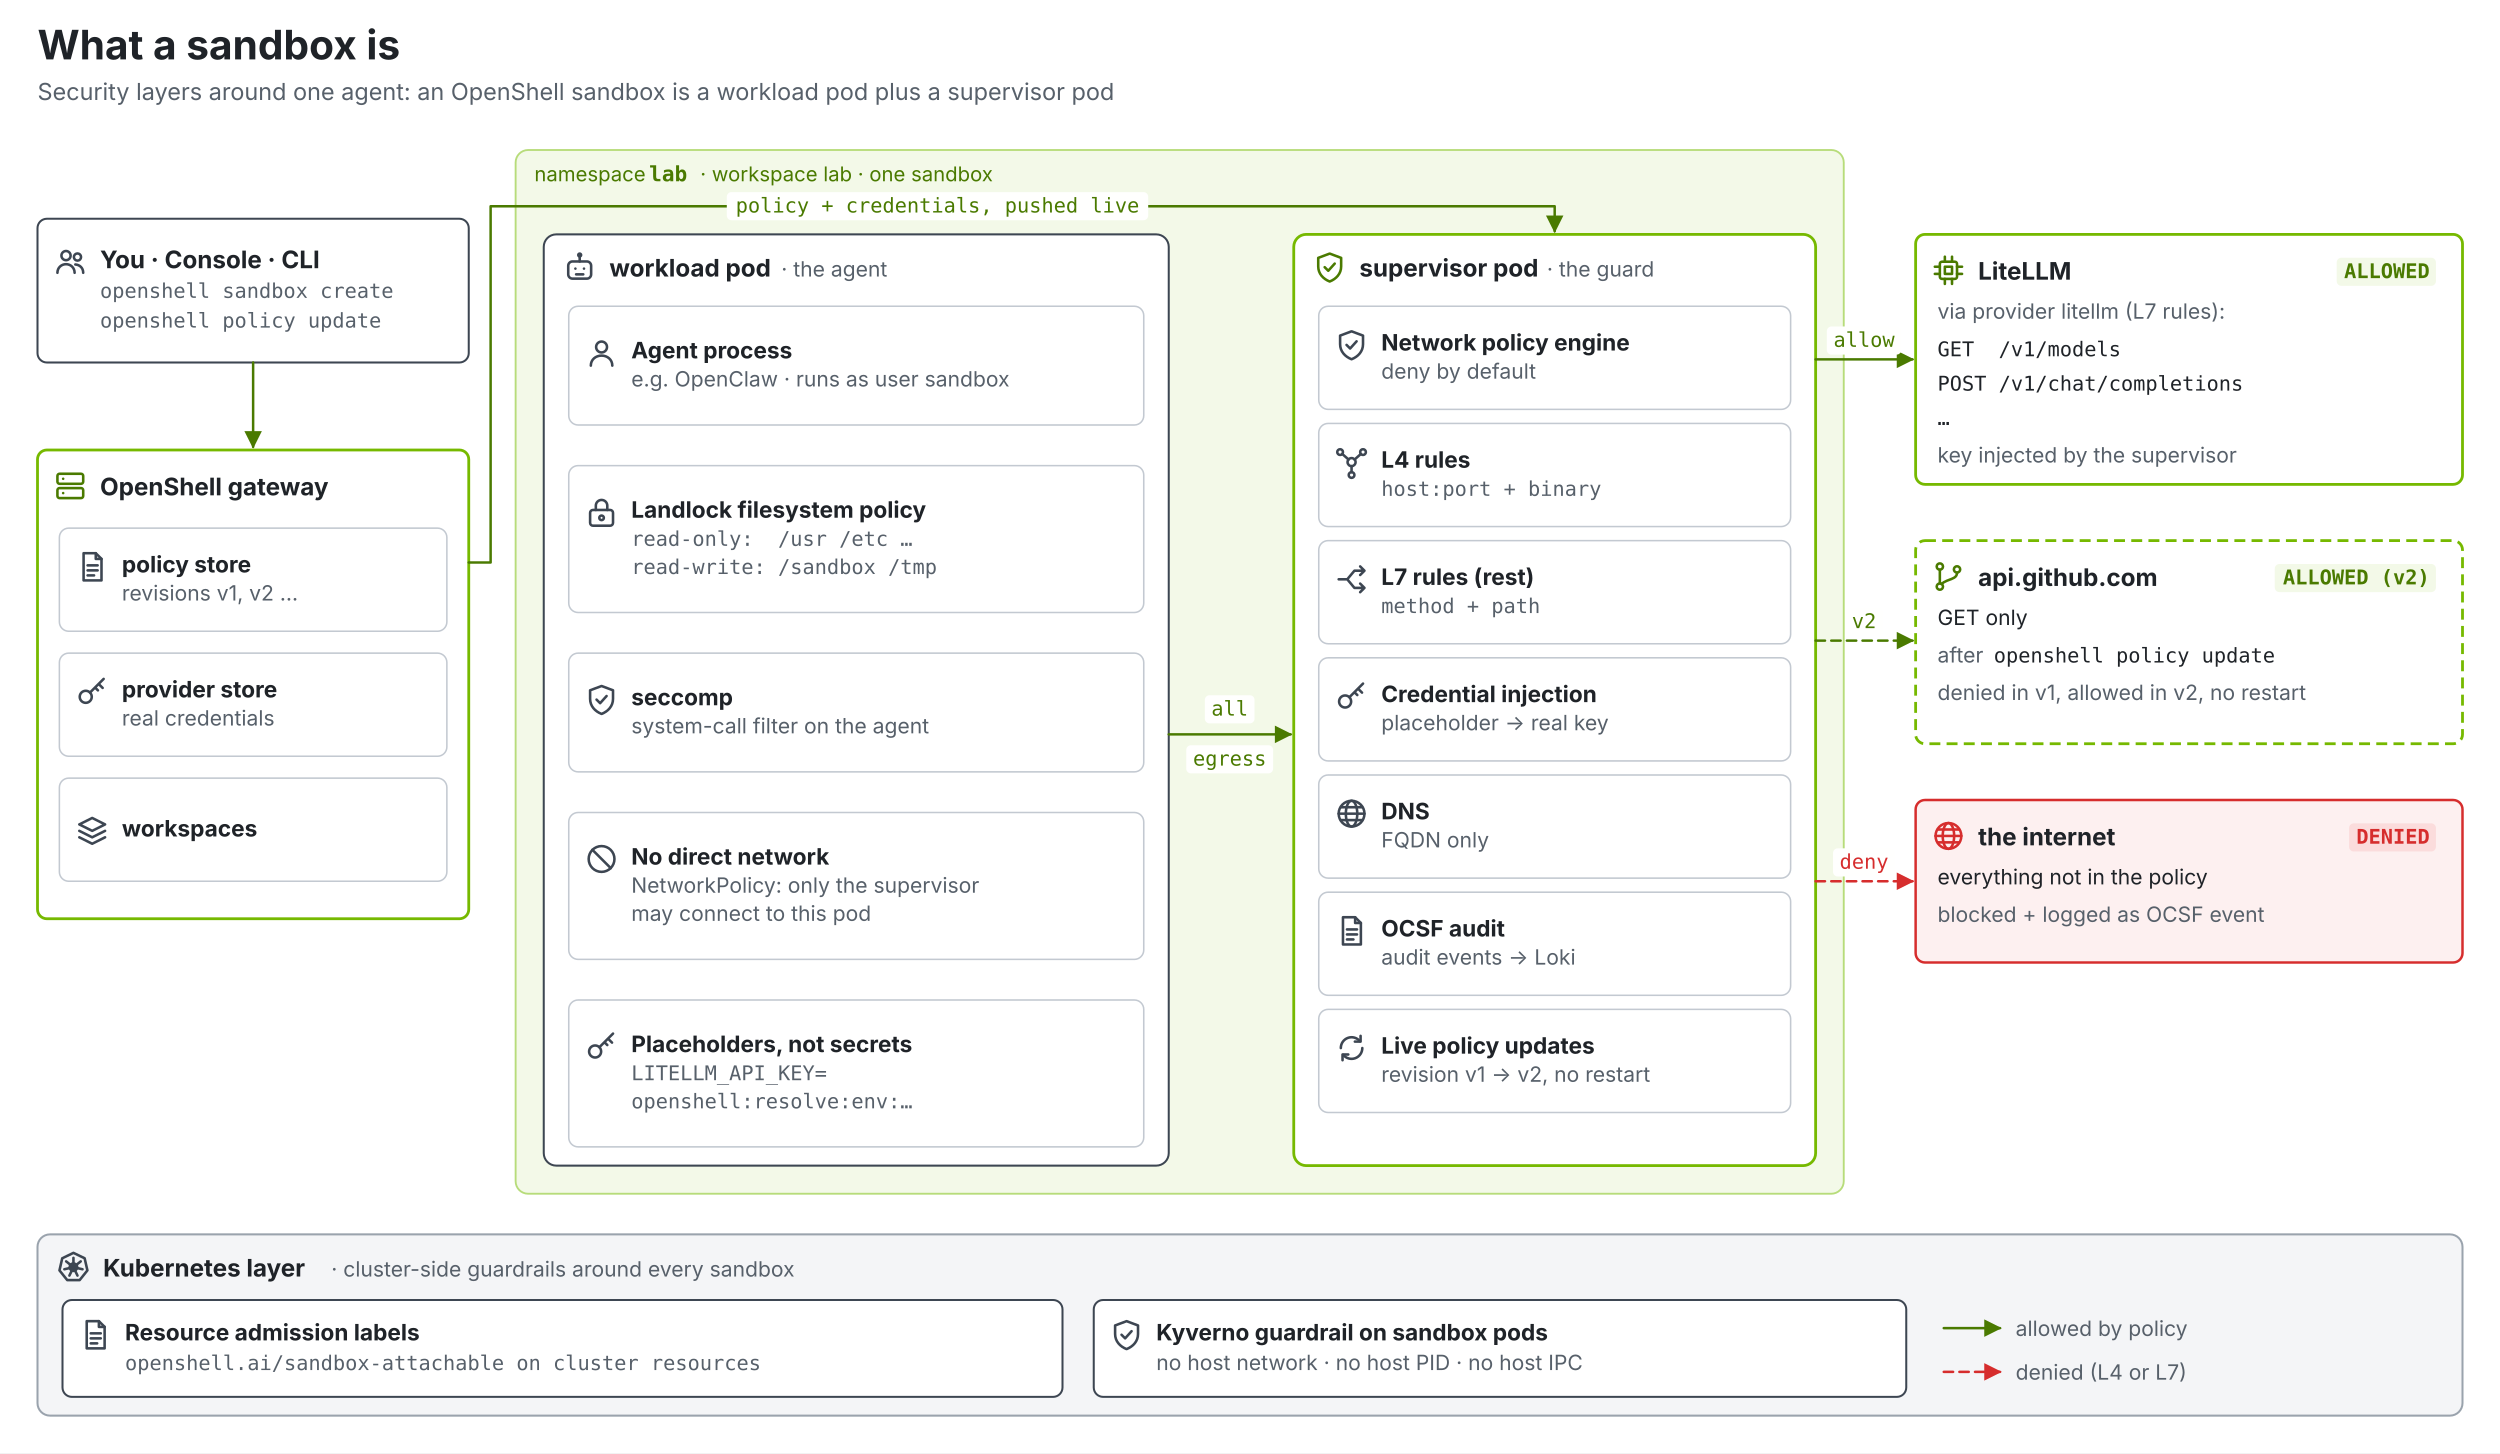
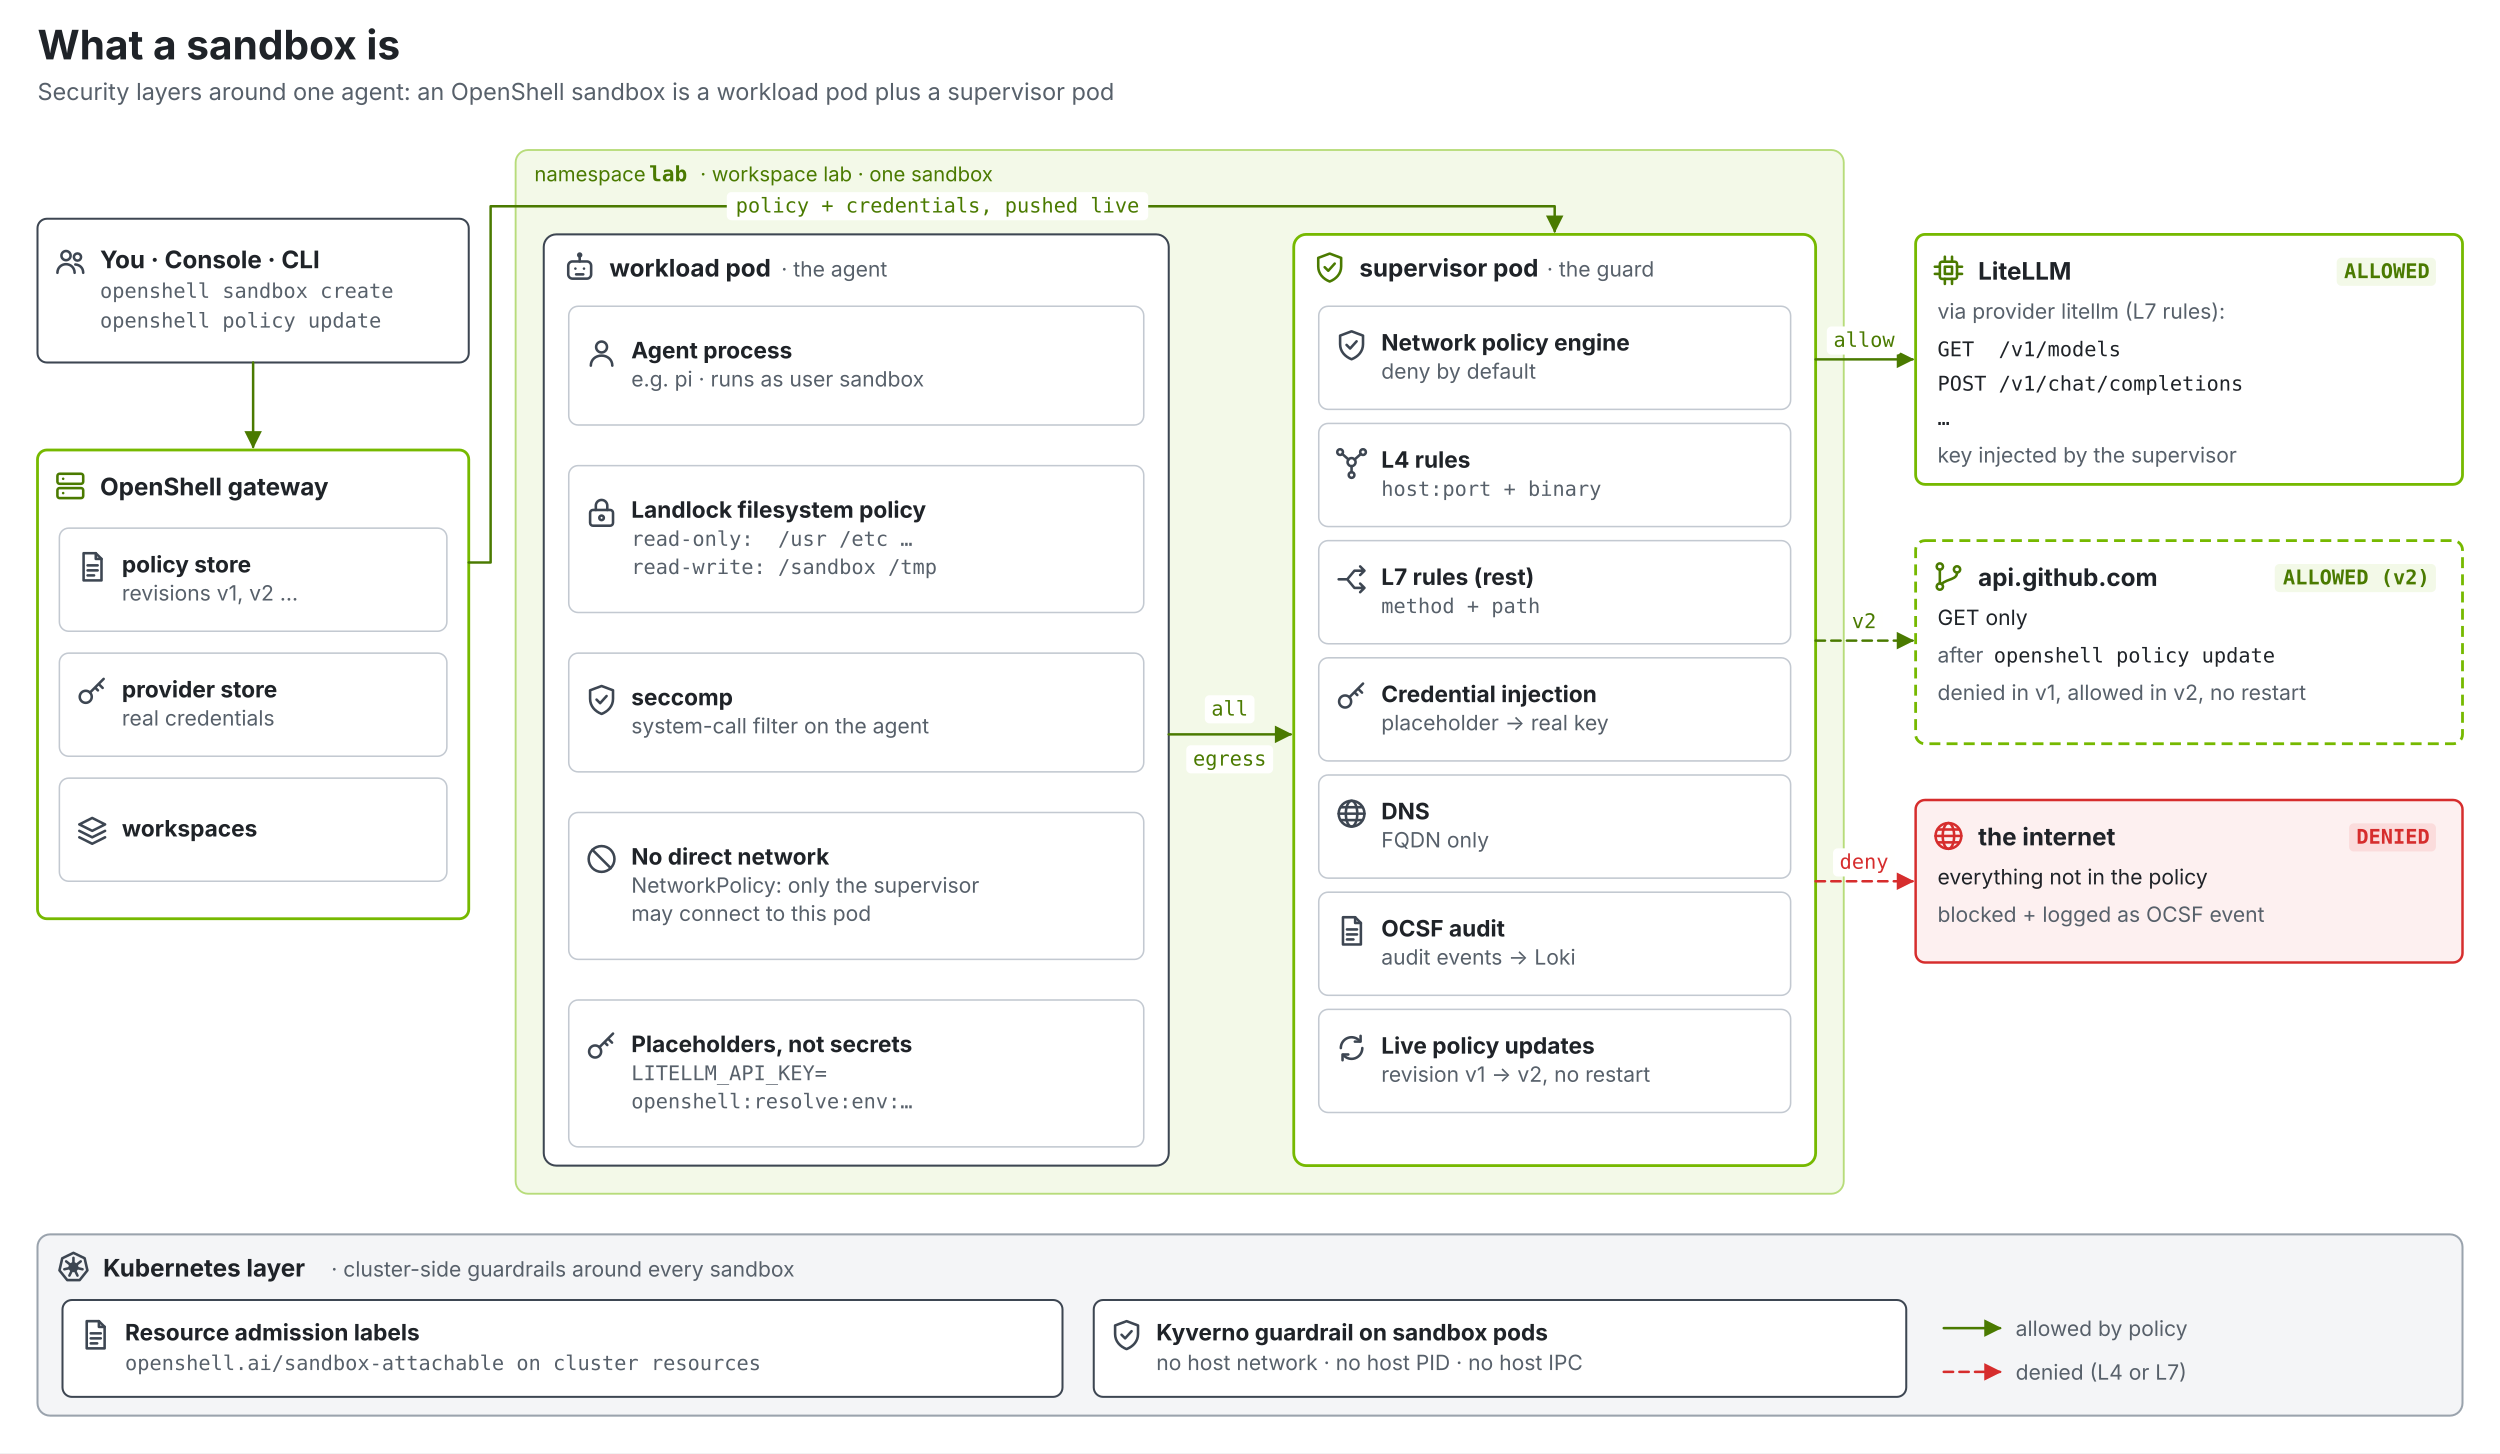
<svg xmlns="http://www.w3.org/2000/svg" xmlns:xlink="http://www.w3.org/1999/xlink" viewBox="0 0 1600 930" width="1600" height="930" role="img" aria-label="Anatomy of an OpenShell sandbox: the gateway holds policies and credentials; a sandbox is a workload pod (agent as user sandbox, Landlock, seccomp, no direct network, placeholder secrets) plus a supervisor pod (deny-by-default L4/L7 policy, credential injection, FQDN-only DNS, OCSF audit, live policy updates). LiteLLM is allowed, api.github.com is allowed for GET after a policy update, the rest of the internet is denied. Kubernetes adds admission labels and a Kyverno guardrail.">
  <defs>
    <symbol id="i-ban" viewBox="0 0 24 24" fill="none" stroke="currentColor" stroke-width="1.8" stroke-linecap="round" stroke-linejoin="round">
      <circle cx="12" cy="12" r="9" />
      <path d="M5.6 5.6l12.8 12.8" />
    </symbol>
    <symbol id="i-bot" viewBox="0 0 24 24" fill="none" stroke="currentColor" stroke-width="1.8" stroke-linecap="round" stroke-linejoin="round">
      <rect x="4" y="8" width="16" height="12" rx="3" />
      <path d="M12 4v4M9 13h.01M15 13h.01M9.5 17h5" />
      <circle cx="12" cy="3.5" r="1" />
    </symbol>
    <symbol id="i-bundle" viewBox="0 0 24 24" fill="none" stroke="currentColor" stroke-width="1.8" stroke-linecap="round" stroke-linejoin="round">
      <path d="M12 3l9 4.5-9 4.5-9-4.5z" />
      <path d="M3 12l9 4.5 9-4.5M3 16.5l9 4.5 9-4.5" />
    </symbol>
    <symbol id="i-chip" viewBox="0 0 24 24" fill="none" stroke="currentColor" stroke-width="1.8" stroke-linecap="round" stroke-linejoin="round">
      <rect x="6" y="6" width="12" height="12" rx="1.5" />
      <rect x="9.5" y="9.5" width="5" height="5" />
      <path d="M9.5 2.5v3.5M14.5 2.5v3.5M9.5 18v3.5M14.5 18v3.5M2.5 9.5h3.5M2.5 14.5h3.5M18 9.5h3.5M18 14.5h3.5" />
    </symbol>
    <symbol id="i-doc" viewBox="0 0 24 24" fill="none" stroke="currentColor" stroke-width="1.8" stroke-linecap="round" stroke-linejoin="round">
      <path d="M6 2.5h8.5l4 4v15H6z" />
      <path d="M14.5 2.5v4h4M8.8 11h7M8.8 14.5h7M8.8 18h4.5" />
    </symbol>
    <symbol id="i-git" viewBox="0 0 24 24" fill="none" stroke="currentColor" stroke-width="1.8" stroke-linecap="round" stroke-linejoin="round">
      <circle cx="6" cy="5" r="2.2" />
      <circle cx="6" cy="19" r="2.2" />
      <circle cx="18" cy="7" r="2.2" />
      <path d="M6 7.2v9.6M18 9.2c0 5-6 4-11 8" />
    </symbol>
    <symbol id="i-globe" viewBox="0 0 24 24" fill="none" stroke="currentColor" stroke-width="1.8" stroke-linecap="round" stroke-linejoin="round">
      <circle cx="12" cy="12" r="9" />
      <ellipse cx="12" cy="12" rx="4" ry="9" />
      <path d="M3 12h18M4.6 7.5h14.8M4.6 16.5h14.8" />
    </symbol>
    <symbol id="i-key" viewBox="0 0 24 24" fill="none" stroke="currentColor" stroke-width="1.8" stroke-linecap="round" stroke-linejoin="round">
      <circle cx="7.5" cy="15.5" r="4.2" />
      <path d="M10.5 12.5L20 3M16.5 6.5l2.8 2.8M14 9l2 2" />
    </symbol>
    <symbol id="i-lock" viewBox="0 0 24 24" fill="none" stroke="currentColor" stroke-width="1.8" stroke-linecap="round" stroke-linejoin="round">
      <rect x="4" y="10.5" width="16" height="11" rx="2" />
      <path d="M8 10.5V7.5a4 4 0 0 1 8 0v3" />
      <circle cx="12" cy="16" r="1.6" />
    </symbol>
    <symbol id="i-people" viewBox="0 0 24 24" fill="none" stroke="currentColor" stroke-width="1.8" stroke-linecap="round" stroke-linejoin="round">
      <circle cx="9" cy="8" r="3.2" />
      <path d="M3 20c0-3.5 2.7-6 6-6s6 2.5 6 6" />
      <circle cx="17" cy="9" r="2.5" />
      <path d="M15.5 14.2c3 .2 5.5 2.3 5.5 5.8" />
    </symbol>
    <symbol id="i-route" viewBox="0 0 24 24" fill="none" stroke="currentColor" stroke-width="1.8" stroke-linecap="round" stroke-linejoin="round">
      <path d="M3 12h6M9 12l5-6h7M9 12l5 6h7M18 3l3 3-3 3M18 15l3 3-3 3" />
    </symbol>
    <symbol id="i-server" viewBox="0 0 24 24" fill="none" stroke="currentColor" stroke-width="1.8" stroke-linecap="round" stroke-linejoin="round">
      <rect x="3" y="3.5" width="18" height="7" rx="1.5" />
      <rect x="3" y="13.5" width="18" height="7" rx="1.5" />
      <path d="M7 7h.01M7 17h.01" />
    </symbol>
    <symbol id="i-shield" viewBox="0 0 24 24" fill="none" stroke="currentColor" stroke-width="1.8" stroke-linecap="round" stroke-linejoin="round">
      <path d="M12 2.5l8 3v6c0 5-3.4 8.7-8 10.5-4.6-1.8-8-5.5-8-10.5v-6z" />
      <path d="M8.5 12l2.5 2.5 4.5-5" />
    </symbol>
    <symbol id="i-svc" viewBox="0 0 24 24" fill="none" stroke="currentColor" stroke-width="1.8" stroke-linecap="round" stroke-linejoin="round">
      <circle cx="12" cy="12" r="2.8" />
      <circle cx="4" cy="5" r="2" />
      <circle cx="20" cy="5" r="2" />
      <circle cx="12" cy="21" r="2" />
      <path d="M5.5 6.3l4.4 3.9M18.5 6.3l-4.4 3.9M12 14.8V19" />
    </symbol>
    <symbol id="i-sync" viewBox="0 0 24 24" fill="none" stroke="currentColor" stroke-width="1.8" stroke-linecap="round" stroke-linejoin="round">
      <path d="M19.5 12a7.5 7.5 0 0 1-13.3 4.8M4.5 12a7.5 7.5 0 0 1 13.3-4.8" />
      <path d="M18.3 3.5v4h-4M5.7 20.5v-4h4" />
    </symbol>
    <symbol id="i-user" viewBox="0 0 24 24" fill="none" stroke="currentColor" stroke-width="1.8" stroke-linecap="round" stroke-linejoin="round">
      <circle cx="12" cy="8" r="3.8" />
      <path d="M4.5 21c0-4.2 3.4-7 7.5-7s7.5 2.8 7.5 7" />
    </symbol>
    <symbol id="i-wheel" viewBox="0 0 24 24" fill="none" stroke="currentColor" stroke-width="1.8" stroke-linecap="round" stroke-linejoin="round">
      <polygon points="12.00,2.00 19.82,5.77 21.75,14.23 16.34,21.01 7.66,21.01 2.25,14.23 4.18,5.77" />
      <circle cx="12" cy="12" r="2.6" />
      <path d="M12 12L12.00 5.50M12 12L17.08 7.95M12 12L18.34 13.45M12 12L14.82 17.86M12 12L9.18 17.86M12 12L5.66 13.45M12 12L6.92 7.95" />
    </symbol>
    <marker id="a4a7a00" viewBox="0 0 10 10" refX="9" refY="5" markerWidth="7" markerHeight="7" orient="auto-start-reverse">
      <path d="M0 0L10 5L0 10z" fill="#4a7a00" />
    </marker>
    <marker id="ad62d2d" viewBox="0 0 10 10" refX="9" refY="5" markerWidth="7" markerHeight="7" orient="auto-start-reverse">
      <path d="M0 0L10 5L0 10z" fill="#d62d2d" />
    </marker>
  </defs>
  <rect width="1600" height="930" fill="#ffffff" />
  <text x="24" y="38" font-family="Inter, -apple-system, 'Segoe UI', Helvetica, Arial, sans-serif" font-size="26" font-weight="bold" fill="#1f2328" text-anchor="start" xml:space="preserve">What a sandbox is</text>
  <text x="24" y="64" font-family="Inter, -apple-system, 'Segoe UI', Helvetica, Arial, sans-serif" font-size="15" font-weight="normal" fill="#57606a" text-anchor="start" xml:space="preserve">Security layers around one agent: an OpenShell sandbox is a workload pod plus a supervisor pod</text>
  <g class="dg-node" data-node="You · Console · CLI">
    <rect x="24" y="140" width="276" height="92" rx="6" fill="#fff" stroke="#3d4652" stroke-width="1.3" />
    <use href="#i-people" xlink:href="#i-people" x="34" y="156.25" width="22" height="22" color="#3d4652" />
    <text x="64" y="171.65" font-family="Inter, -apple-system, 'Segoe UI', Helvetica, Arial, sans-serif" font-size="15.5" font-weight="bold" fill="#1f2328" text-anchor="start" xml:space="preserve">You · Console · CLI</text>
    <text x="64" y="190.65" font-family="ui-monospace, SFMono-Regular, Menlo, Consolas, monospace" font-size="13.0" font-weight="normal" fill="#57606a" text-anchor="start" xml:space="preserve">openshell sandbox create</text>
    <text x="64" y="209.65" font-family="ui-monospace, SFMono-Regular, Menlo, Consolas, monospace" font-size="13.0" font-weight="normal" fill="#57606a" text-anchor="start" xml:space="preserve">openshell policy update</text>
  </g>
  <path d="M162 232 V286" fill="none" stroke="#4a7a00" stroke-width="1.6" marker-end="url(#a4a7a00)" stroke-linejoin="round" stroke-linecap="round" />
  <rect x="24" y="288" width="276" height="300" rx="6" fill="#fff" stroke="#76b900" stroke-width="1.8" />
  <use href="#i-server" xlink:href="#i-server" x="34" y="300" width="22" height="22" color="#4a7a00" />
  <text x="64" y="317" font-family="Inter, -apple-system, 'Segoe UI', Helvetica, Arial, sans-serif" font-size="15.5" font-weight="bold" fill="#1f2328" text-anchor="start" xml:space="preserve">OpenShell gateway</text>
  <g class="dg-node" data-node="policy store">
    <rect x="38" y="338" width="248" height="66" rx="6" fill="#fff" stroke="#c3c9d1" stroke-width="1" />
    <use href="#i-doc" xlink:href="#i-doc" x="48" y="351.75" width="22" height="22" color="#3d4652" />
    <text x="78" y="366.35" font-family="Inter, -apple-system, 'Segoe UI', Helvetica, Arial, sans-serif" font-size="14.5" font-weight="bold" fill="#1f2328" text-anchor="start" xml:space="preserve">policy store</text>
    <text x="78" y="384.35" font-family="Inter, -apple-system, 'Segoe UI', Helvetica, Arial, sans-serif" font-size="13.5" font-weight="normal" fill="#57606a" text-anchor="start" xml:space="preserve">revisions v1, v2 …</text>
  </g>
  <g class="dg-node" data-node="provider store">
    <rect x="38" y="418" width="248" height="66" rx="6" fill="#fff" stroke="#c3c9d1" stroke-width="1" />
    <use href="#i-key" xlink:href="#i-key" x="48" y="431.75" width="22" height="22" color="#3d4652" />
    <text x="78" y="446.35" font-family="Inter, -apple-system, 'Segoe UI', Helvetica, Arial, sans-serif" font-size="14.5" font-weight="bold" fill="#1f2328" text-anchor="start" xml:space="preserve">provider store</text>
    <text x="78" y="464.35" font-family="Inter, -apple-system, 'Segoe UI', Helvetica, Arial, sans-serif" font-size="13.5" font-weight="normal" fill="#57606a" text-anchor="start" xml:space="preserve">real credentials</text>
  </g>
  <g class="dg-node" data-node="workspaces">
    <rect x="38" y="498" width="248" height="66" rx="6" fill="#fff" stroke="#c3c9d1" stroke-width="1" />
    <use href="#i-bundle" xlink:href="#i-bundle" x="48" y="520.75" width="22" height="22" color="#3d4652" />
    <text x="78" y="535.35" font-family="Inter, -apple-system, 'Segoe UI', Helvetica, Arial, sans-serif" font-size="14.5" font-weight="bold" fill="#1f2328" text-anchor="start" xml:space="preserve">workspaces</text>
  </g>
  <rect x="330" y="96" width="850" height="668" rx="8" fill="#f3f9e8" stroke="#b7dc7a" stroke-width="1.2" />
  <text x="342" y="116" font-family="Inter, -apple-system, 'Segoe UI', Helvetica, Arial, sans-serif" font-size="13" font-weight="normal" fill="#4a7a00" text-anchor="start" xml:space="preserve">namespace </text>
  <text x="415.45" y="116" font-family="ui-monospace, SFMono-Regular, Menlo, Consolas, monospace" font-size="13.5" font-weight="bold" fill="#4a7a00" text-anchor="start" xml:space="preserve">lab</text>
  <text x="448.155" y="116" font-family="Inter, -apple-system, 'Segoe UI', Helvetica, Arial, sans-serif" font-size="13" font-weight="normal" fill="#4a7a00" text-anchor="start" xml:space="preserve">· workspace lab · one sandbox</text>
  <rect x="348" y="150" width="400" height="596" rx="8" fill="#fff" stroke="#3d4652" stroke-width="1.3" />
  <use href="#i-bot" xlink:href="#i-bot" x="360" y="160" width="22" height="22" color="#3d4652" />
  <text x="390" y="177" font-family="Inter, -apple-system, 'Segoe UI', Helvetica, Arial, sans-serif" font-size="15.5" font-weight="bold" fill="#1f2328" text-anchor="start" xml:space="preserve">workload pod</text>
  <text x="500" y="177" font-family="Inter, -apple-system, 'Segoe UI', Helvetica, Arial, sans-serif" font-size="13.5" font-weight="normal" fill="#57606a" text-anchor="start" xml:space="preserve">· the agent</text>
  <g class="dg-node" data-node="Agent process">
    <rect x="364" y="196" width="368" height="76" rx="6" fill="#fff" stroke="#c3c9d1" stroke-width="1" />
    <use href="#i-user" xlink:href="#i-user" x="374" y="214.75" width="22" height="22" color="#3d4652" />
    <text x="404" y="229.35" font-family="Inter, -apple-system, 'Segoe UI', Helvetica, Arial, sans-serif" font-size="14.5" font-weight="bold" fill="#1f2328" text-anchor="start" xml:space="preserve">Agent process</text>
-     <text x="404" y="247.35" font-family="Inter, -apple-system, 'Segoe UI', Helvetica, Arial, sans-serif" font-size="13.5" font-weight="normal" fill="#57606a" text-anchor="start" xml:space="preserve">e.g. OpenClaw · runs as user sandbox</text>
+     <text x="404" y="247.35" font-family="Inter, -apple-system, 'Segoe UI', Helvetica, Arial, sans-serif" font-size="13.5" font-weight="normal" fill="#57606a" text-anchor="start" xml:space="preserve">e.g. pi · runs as user sandbox</text>
  </g>
  <g class="dg-node" data-node="Landlock filesystem policy">
    <rect x="364" y="298" width="368" height="94" rx="6" fill="#fff" stroke="#c3c9d1" stroke-width="1" />
    <use href="#i-lock" xlink:href="#i-lock" x="374" y="316.75" width="22" height="22" color="#3d4652" />
    <text x="404" y="331.35" font-family="Inter, -apple-system, 'Segoe UI', Helvetica, Arial, sans-serif" font-size="14.5" font-weight="bold" fill="#1f2328" text-anchor="start" xml:space="preserve">Landlock filesystem policy</text>
    <text x="404" y="349.35" font-family="ui-monospace, SFMono-Regular, Menlo, Consolas, monospace" font-size="13.0" font-weight="normal" fill="#57606a" text-anchor="start" xml:space="preserve">read-only:  /usr /etc …</text>
    <text x="404" y="367.35" font-family="ui-monospace, SFMono-Regular, Menlo, Consolas, monospace" font-size="13.0" font-weight="normal" fill="#57606a" text-anchor="start" xml:space="preserve">read-write: /sandbox /tmp</text>
  </g>
  <g class="dg-node" data-node="seccomp">
    <rect x="364" y="418" width="368" height="76" rx="6" fill="#fff" stroke="#c3c9d1" stroke-width="1" />
    <use href="#i-shield" xlink:href="#i-shield" x="374" y="436.75" width="22" height="22" color="#3d4652" />
    <text x="404" y="451.35" font-family="Inter, -apple-system, 'Segoe UI', Helvetica, Arial, sans-serif" font-size="14.5" font-weight="bold" fill="#1f2328" text-anchor="start" xml:space="preserve">seccomp</text>
    <text x="404" y="469.35" font-family="Inter, -apple-system, 'Segoe UI', Helvetica, Arial, sans-serif" font-size="13.5" font-weight="normal" fill="#57606a" text-anchor="start" xml:space="preserve">system-call filter on the agent</text>
  </g>
  <g class="dg-node" data-node="No direct network">
    <rect x="364" y="520" width="368" height="94" rx="6" fill="#fff" stroke="#c3c9d1" stroke-width="1" />
    <use href="#i-ban" xlink:href="#i-ban" x="374" y="538.75" width="22" height="22" color="#3d4652" />
    <text x="404" y="553.35" font-family="Inter, -apple-system, 'Segoe UI', Helvetica, Arial, sans-serif" font-size="14.5" font-weight="bold" fill="#1f2328" text-anchor="start" xml:space="preserve">No direct network</text>
    <text x="404" y="571.35" font-family="Inter, -apple-system, 'Segoe UI', Helvetica, Arial, sans-serif" font-size="13.5" font-weight="normal" fill="#57606a" text-anchor="start" xml:space="preserve">NetworkPolicy: only the supervisor</text>
    <text x="404" y="589.35" font-family="Inter, -apple-system, 'Segoe UI', Helvetica, Arial, sans-serif" font-size="13.5" font-weight="normal" fill="#57606a" text-anchor="start" xml:space="preserve">may connect to this pod</text>
  </g>
  <g class="dg-node" data-node="Placeholders, not secrets">
    <rect x="364" y="640" width="368" height="94" rx="6" fill="#fff" stroke="#c3c9d1" stroke-width="1" />
    <use href="#i-key" xlink:href="#i-key" x="374" y="658.75" width="22" height="22" color="#3d4652" />
    <text x="404" y="673.35" font-family="Inter, -apple-system, 'Segoe UI', Helvetica, Arial, sans-serif" font-size="14.5" font-weight="bold" fill="#1f2328" text-anchor="start" xml:space="preserve">Placeholders, not secrets</text>
    <text x="404" y="691.35" font-family="ui-monospace, SFMono-Regular, Menlo, Consolas, monospace" font-size="13.0" font-weight="normal" fill="#57606a" text-anchor="start" xml:space="preserve">LITELLM_API_KEY=</text>
    <text x="404" y="709.35" font-family="ui-monospace, SFMono-Regular, Menlo, Consolas, monospace" font-size="13.0" font-weight="normal" fill="#57606a" text-anchor="start" xml:space="preserve">openshell:resolve:env:…</text>
  </g>
  <rect x="828" y="150" width="334" height="596" rx="8" fill="#fff" stroke="#76b900" stroke-width="1.8" />
  <use href="#i-shield" xlink:href="#i-shield" x="840" y="160" width="22" height="22" color="#4a7a00" />
  <text x="870" y="177" font-family="Inter, -apple-system, 'Segoe UI', Helvetica, Arial, sans-serif" font-size="15.5" font-weight="bold" fill="#1f2328" text-anchor="start" xml:space="preserve">supervisor pod</text>
  <text x="990" y="177" font-family="Inter, -apple-system, 'Segoe UI', Helvetica, Arial, sans-serif" font-size="13.5" font-weight="normal" fill="#57606a" text-anchor="start" xml:space="preserve">· the guard</text>
  <g class="dg-node" data-node="Network policy engine">
    <rect x="844" y="196" width="302" height="66" rx="6" fill="#fff" stroke="#c3c9d1" stroke-width="1" />
    <use href="#i-shield" xlink:href="#i-shield" x="854" y="209.75" width="22" height="22" color="#3d4652" />
    <text x="884" y="224.35" font-family="Inter, -apple-system, 'Segoe UI', Helvetica, Arial, sans-serif" font-size="14.5" font-weight="bold" fill="#1f2328" text-anchor="start" xml:space="preserve">Network policy engine</text>
    <text x="884" y="242.35" font-family="Inter, -apple-system, 'Segoe UI', Helvetica, Arial, sans-serif" font-size="13.5" font-weight="normal" fill="#57606a" text-anchor="start" xml:space="preserve">deny by default</text>
  </g>
  <g class="dg-node" data-node="L4 rules">
    <rect x="844" y="271" width="302" height="66" rx="6" fill="#fff" stroke="#c3c9d1" stroke-width="1" />
    <use href="#i-svc" xlink:href="#i-svc" x="854" y="284.75" width="22" height="22" color="#3d4652" />
    <text x="884" y="299.35" font-family="Inter, -apple-system, 'Segoe UI', Helvetica, Arial, sans-serif" font-size="14.5" font-weight="bold" fill="#1f2328" text-anchor="start" xml:space="preserve">L4 rules</text>
    <text x="884" y="317.35" font-family="ui-monospace, SFMono-Regular, Menlo, Consolas, monospace" font-size="13.0" font-weight="normal" fill="#57606a" text-anchor="start" xml:space="preserve">host:port + binary</text>
  </g>
  <g class="dg-node" data-node="L7 rules (rest)">
    <rect x="844" y="346" width="302" height="66" rx="6" fill="#fff" stroke="#c3c9d1" stroke-width="1" />
    <use href="#i-route" xlink:href="#i-route" x="854" y="359.75" width="22" height="22" color="#3d4652" />
    <text x="884" y="374.35" font-family="Inter, -apple-system, 'Segoe UI', Helvetica, Arial, sans-serif" font-size="14.5" font-weight="bold" fill="#1f2328" text-anchor="start" xml:space="preserve">L7 rules (rest)</text>
    <text x="884" y="392.35" font-family="ui-monospace, SFMono-Regular, Menlo, Consolas, monospace" font-size="13.0" font-weight="normal" fill="#57606a" text-anchor="start" xml:space="preserve">method + path</text>
  </g>
  <g class="dg-node" data-node="Credential injection">
    <rect x="844" y="421" width="302" height="66" rx="6" fill="#fff" stroke="#c3c9d1" stroke-width="1" />
    <use href="#i-key" xlink:href="#i-key" x="854" y="434.75" width="22" height="22" color="#3d4652" />
    <text x="884" y="449.35" font-family="Inter, -apple-system, 'Segoe UI', Helvetica, Arial, sans-serif" font-size="14.5" font-weight="bold" fill="#1f2328" text-anchor="start" xml:space="preserve">Credential injection</text>
    <text x="884" y="467.35" font-family="Inter, -apple-system, 'Segoe UI', Helvetica, Arial, sans-serif" font-size="13.5" font-weight="normal" fill="#57606a" text-anchor="start" xml:space="preserve">placeholder → real key</text>
  </g>
  <g class="dg-node" data-node="DNS">
    <rect x="844" y="496" width="302" height="66" rx="6" fill="#fff" stroke="#c3c9d1" stroke-width="1" />
    <use href="#i-globe" xlink:href="#i-globe" x="854" y="509.75" width="22" height="22" color="#3d4652" />
    <text x="884" y="524.35" font-family="Inter, -apple-system, 'Segoe UI', Helvetica, Arial, sans-serif" font-size="14.5" font-weight="bold" fill="#1f2328" text-anchor="start" xml:space="preserve">DNS</text>
    <text x="884" y="542.35" font-family="Inter, -apple-system, 'Segoe UI', Helvetica, Arial, sans-serif" font-size="13.5" font-weight="normal" fill="#57606a" text-anchor="start" xml:space="preserve">FQDN only</text>
  </g>
  <g class="dg-node" data-node="OCSF audit">
    <rect x="844" y="571" width="302" height="66" rx="6" fill="#fff" stroke="#c3c9d1" stroke-width="1" />
    <use href="#i-doc" xlink:href="#i-doc" x="854" y="584.75" width="22" height="22" color="#3d4652" />
    <text x="884" y="599.35" font-family="Inter, -apple-system, 'Segoe UI', Helvetica, Arial, sans-serif" font-size="14.5" font-weight="bold" fill="#1f2328" text-anchor="start" xml:space="preserve">OCSF audit</text>
    <text x="884" y="617.35" font-family="Inter, -apple-system, 'Segoe UI', Helvetica, Arial, sans-serif" font-size="13.5" font-weight="normal" fill="#57606a" text-anchor="start" xml:space="preserve">audit events → Loki</text>
  </g>
  <g class="dg-node" data-node="Live policy updates">
    <rect x="844" y="646" width="302" height="66" rx="6" fill="#fff" stroke="#c3c9d1" stroke-width="1" />
    <use href="#i-sync" xlink:href="#i-sync" x="854" y="659.75" width="22" height="22" color="#3d4652" />
    <text x="884" y="674.35" font-family="Inter, -apple-system, 'Segoe UI', Helvetica, Arial, sans-serif" font-size="14.5" font-weight="bold" fill="#1f2328" text-anchor="start" xml:space="preserve">Live policy updates</text>
    <text x="884" y="692.35" font-family="Inter, -apple-system, 'Segoe UI', Helvetica, Arial, sans-serif" font-size="13.5" font-weight="normal" fill="#57606a" text-anchor="start" xml:space="preserve">revision v1 → v2, no restart</text>
  </g>
  <path d="M748 470 H826" fill="none" stroke="#4a7a00" stroke-width="1.6" marker-end="url(#a4a7a00)" stroke-linejoin="round" stroke-linecap="round" />
  <rect x="771.105" y="444.95" width="31.79" height="18" rx="3" fill="#fffffe" stroke="none" stroke-width="0" />
  <text x="787" y="458" font-family="ui-monospace, SFMono-Regular, Menlo, Consolas, monospace" font-size="13" font-weight="normal" fill="#4a7a00" text-anchor="middle" xml:space="preserve">all</text>
  <rect x="759.21" y="476.95" width="55.58" height="18" rx="3" fill="#fffffe" stroke="none" stroke-width="0" />
  <text x="787" y="490" font-family="ui-monospace, SFMono-Regular, Menlo, Consolas, monospace" font-size="13" font-weight="normal" fill="#4a7a00" text-anchor="middle" xml:space="preserve">egress</text>
  <path d="M300 360 H314 V132 H995 V148" fill="none" stroke="#4a7a00" stroke-width="1.6" marker-end="url(#a4a7a00)" stroke-linejoin="round" stroke-linecap="round" />
  <rect x="465.155" y="122.95" width="269.69" height="18" rx="3" fill="#fffffe" stroke="none" stroke-width="0" />
  <text x="600" y="136" font-family="ui-monospace, SFMono-Regular, Menlo, Consolas, monospace" font-size="13" font-weight="normal" fill="#4a7a00" text-anchor="middle" xml:space="preserve">policy + credentials, pushed live</text>
  <rect x="1226" y="150" width="350" height="160" rx="6" fill="#fff" stroke="#76b900" stroke-width="1.8" />
  <use href="#i-chip" xlink:href="#i-chip" x="1236" y="162" width="22" height="22" color="#4a7a00" />
  <text x="1266" y="179" font-family="Inter, -apple-system, 'Segoe UI', Helvetica, Arial, sans-serif" font-size="15.5" font-weight="bold" fill="#1f2328" text-anchor="start" xml:space="preserve">LiteLLM</text>
  <rect x="1495.49" y="164.95" width="63.51" height="18" rx="3" fill="#f3f9e8" stroke="none" stroke-width="0" />
  <text x="1555" y="178" font-family="ui-monospace, SFMono-Regular, Menlo, Consolas, monospace" font-size="13" font-weight="bold" fill="#4a7a00" text-anchor="end" xml:space="preserve">ALLOWED</text>
  <text x="1240" y="204" font-family="Inter, -apple-system, 'Segoe UI', Helvetica, Arial, sans-serif" font-size="13.5" font-weight="normal" fill="#57606a" text-anchor="start" xml:space="preserve">via provider litellm (L7 rules):</text>
  <text x="1240" y="228" font-family="ui-monospace, SFMono-Regular, Menlo, Consolas, monospace" font-size="13" font-weight="normal" fill="#1f2328" text-anchor="start" xml:space="preserve">GET  /v1/models</text>
  <text x="1240" y="250" font-family="ui-monospace, SFMono-Regular, Menlo, Consolas, monospace" font-size="13" font-weight="normal" fill="#1f2328" text-anchor="start" xml:space="preserve">POST /v1/chat/completions</text>
  <text x="1240" y="272" font-family="ui-monospace, SFMono-Regular, Menlo, Consolas, monospace" font-size="13" font-weight="normal" fill="#1f2328" text-anchor="start" xml:space="preserve">…</text>
  <text x="1240" y="296" font-family="Inter, -apple-system, 'Segoe UI', Helvetica, Arial, sans-serif" font-size="13.5" font-weight="normal" fill="#57606a" text-anchor="start" xml:space="preserve">key injected by the supervisor</text>
  <rect x="1226" y="346" width="350" height="130" rx="6" fill="#fff" stroke="#76b900" stroke-width="1.8" stroke-dasharray="7 4" />
  <use href="#i-git" xlink:href="#i-git" x="1236" y="358" width="22" height="22" color="#4a7a00" />
  <text x="1266" y="375" font-family="Inter, -apple-system, 'Segoe UI', Helvetica, Arial, sans-serif" font-size="15.5" font-weight="bold" fill="#1f2328" text-anchor="start" xml:space="preserve">api.github.com</text>
  <rect x="1455.84" y="360.95" width="103.16" height="18" rx="3" fill="#f3f9e8" stroke="none" stroke-width="0" />
  <text x="1555" y="374" font-family="ui-monospace, SFMono-Regular, Menlo, Consolas, monospace" font-size="13" font-weight="bold" fill="#4a7a00" text-anchor="end" xml:space="preserve">ALLOWED (v2)</text>
  <text x="1240" y="400" font-family="Inter, -apple-system, 'Segoe UI', Helvetica, Arial, sans-serif" font-size="13.5" font-weight="normal" fill="#1f2328" text-anchor="start" xml:space="preserve">GET only</text>
  <text x="1240" y="424" font-family="Inter, -apple-system, 'Segoe UI', Helvetica, Arial, sans-serif" font-size="13.5" font-weight="normal" fill="#57606a" text-anchor="start" xml:space="preserve">after</text>
  <text x="1276" y="424" font-family="ui-monospace, SFMono-Regular, Menlo, Consolas, monospace" font-size="13" font-weight="normal" fill="#1f2328" text-anchor="start" xml:space="preserve">openshell policy update</text>
  <text x="1240" y="448" font-family="Inter, -apple-system, 'Segoe UI', Helvetica, Arial, sans-serif" font-size="13.5" font-weight="normal" fill="#57606a" text-anchor="start" xml:space="preserve">denied in v1, allowed in v2, no restart</text>
  <rect x="1226" y="512" width="350" height="104" rx="6" fill="#fdf0f0" stroke="#d62d2d" stroke-width="1.6" />
  <use href="#i-globe" xlink:href="#i-globe" x="1236" y="524" width="22" height="22" color="#d62d2d" />
  <text x="1266" y="541" font-family="Inter, -apple-system, 'Segoe UI', Helvetica, Arial, sans-serif" font-size="15.5" font-weight="bold" fill="#1f2328" text-anchor="start" xml:space="preserve">the internet</text>
  <rect x="1503.42" y="526.95" width="55.58" height="18" rx="3" fill="#fbdcdc" stroke="none" stroke-width="0" />
  <text x="1555" y="540" font-family="ui-monospace, SFMono-Regular, Menlo, Consolas, monospace" font-size="13" font-weight="bold" fill="#d62d2d" text-anchor="end" xml:space="preserve">DENIED</text>
  <text x="1240" y="566" font-family="Inter, -apple-system, 'Segoe UI', Helvetica, Arial, sans-serif" font-size="13.5" font-weight="normal" fill="#1f2328" text-anchor="start" xml:space="preserve">everything not in the policy</text>
  <text x="1240" y="590" font-family="Inter, -apple-system, 'Segoe UI', Helvetica, Arial, sans-serif" font-size="13.5" font-weight="normal" fill="#57606a" text-anchor="start" xml:space="preserve">blocked + logged as OCSF event</text>
  <path d="M1162 230 H1224" fill="none" stroke="#4a7a00" stroke-width="1.6" marker-end="url(#a4a7a00)" stroke-linejoin="round" stroke-linecap="round" />
  <rect x="1169.17" y="208.95" width="47.65" height="18" rx="3" fill="#fffffe" stroke="none" stroke-width="0" />
  <text x="1193" y="222" font-family="ui-monospace, SFMono-Regular, Menlo, Consolas, monospace" font-size="13" font-weight="normal" fill="#4a7a00" text-anchor="middle" xml:space="preserve">allow</text>
  <path d="M1162 410 H1224" fill="none" stroke="#4a7a00" stroke-width="1.6" stroke-dasharray="6 4" marker-end="url(#a4a7a00)" stroke-linejoin="round" stroke-linecap="round" />
  <rect x="1181.07" y="388.95" width="23.86" height="18" rx="3" fill="#fffffe" stroke="none" stroke-width="0" />
  <text x="1193" y="402" font-family="ui-monospace, SFMono-Regular, Menlo, Consolas, monospace" font-size="13" font-weight="normal" fill="#4a7a00" text-anchor="middle" xml:space="preserve">v2</text>
  <path d="M1162 564 H1224" fill="none" stroke="#d62d2d" stroke-width="1.6" stroke-dasharray="6 4" marker-end="url(#ad62d2d)" stroke-linejoin="round" stroke-linecap="round" />
  <rect x="1173.14" y="542.95" width="39.72" height="18" rx="3" fill="#fffffe" stroke="none" stroke-width="0" />
  <text x="1193" y="556" font-family="ui-monospace, SFMono-Regular, Menlo, Consolas, monospace" font-size="13" font-weight="normal" fill="#d62d2d" text-anchor="middle" xml:space="preserve">deny</text>
  <rect x="24" y="790" width="1552" height="116" rx="8" fill="#f4f5f7" stroke="#9aa3ad" stroke-width="1.3" />
  <use href="#i-wheel" xlink:href="#i-wheel" x="36" y="800" width="22" height="22" color="#3d4652" />
  <text x="66" y="817" font-family="Inter, -apple-system, 'Segoe UI', Helvetica, Arial, sans-serif" font-size="15.5" font-weight="bold" fill="#1f2328" text-anchor="start" xml:space="preserve">Kubernetes layer</text>
  <text x="212" y="817" font-family="Inter, -apple-system, 'Segoe UI', Helvetica, Arial, sans-serif" font-size="13.5" font-weight="normal" fill="#57606a" text-anchor="start" xml:space="preserve">· cluster-side guardrails around every sandbox</text>
  <g class="dg-node" data-node="Resource admission labels">
    <rect x="40" y="832" width="640" height="62" rx="6" fill="#fff" stroke="#3d4652" stroke-width="1.3" />
    <use href="#i-doc" xlink:href="#i-doc" x="50" y="843.25" width="22" height="22" color="#3d4652" />
    <text x="80" y="857.85" font-family="Inter, -apple-system, 'Segoe UI', Helvetica, Arial, sans-serif" font-size="14.5" font-weight="bold" fill="#1f2328" text-anchor="start" xml:space="preserve">Resource admission labels</text>
    <text x="80" y="876.85" font-family="ui-monospace, SFMono-Regular, Menlo, Consolas, monospace" font-size="13.0" font-weight="normal" fill="#57606a" text-anchor="start" xml:space="preserve">openshell.ai/sandbox-attachable on cluster resources</text>
  </g>
  <g class="dg-node" data-node="Kyverno guardrail on sandbox pods">
    <rect x="700" y="832" width="520" height="62" rx="6" fill="#fff" stroke="#3d4652" stroke-width="1.3" />
    <use href="#i-shield" xlink:href="#i-shield" x="710" y="843.25" width="22" height="22" color="#3d4652" />
    <text x="740" y="857.85" font-family="Inter, -apple-system, 'Segoe UI', Helvetica, Arial, sans-serif" font-size="14.5" font-weight="bold" fill="#1f2328" text-anchor="start" xml:space="preserve">Kyverno guardrail on sandbox pods</text>
    <text x="740" y="876.85" font-family="Inter, -apple-system, 'Segoe UI', Helvetica, Arial, sans-serif" font-size="13.5" font-weight="normal" fill="#57606a" text-anchor="start" xml:space="preserve">no host network · no host PID · no host IPC</text>
  </g>
  <path d="M1244 850 H1280" fill="none" stroke="#4a7a00" stroke-width="1.6" marker-end="url(#a4a7a00)" stroke-linejoin="round" stroke-linecap="round" />
  <text x="1290" y="855" font-family="Inter, -apple-system, 'Segoe UI', Helvetica, Arial, sans-serif" font-size="13.5" font-weight="normal" fill="#57606a" text-anchor="start" xml:space="preserve">allowed by policy</text>
  <path d="M1244 878 H1280" fill="none" stroke="#d62d2d" stroke-width="1.6" stroke-dasharray="6 4" marker-end="url(#ad62d2d)" stroke-linejoin="round" stroke-linecap="round" />
  <text x="1290" y="883" font-family="Inter, -apple-system, 'Segoe UI', Helvetica, Arial, sans-serif" font-size="13.5" font-weight="normal" fill="#57606a" text-anchor="start" xml:space="preserve">denied (L4 or L7)</text>
</svg>
